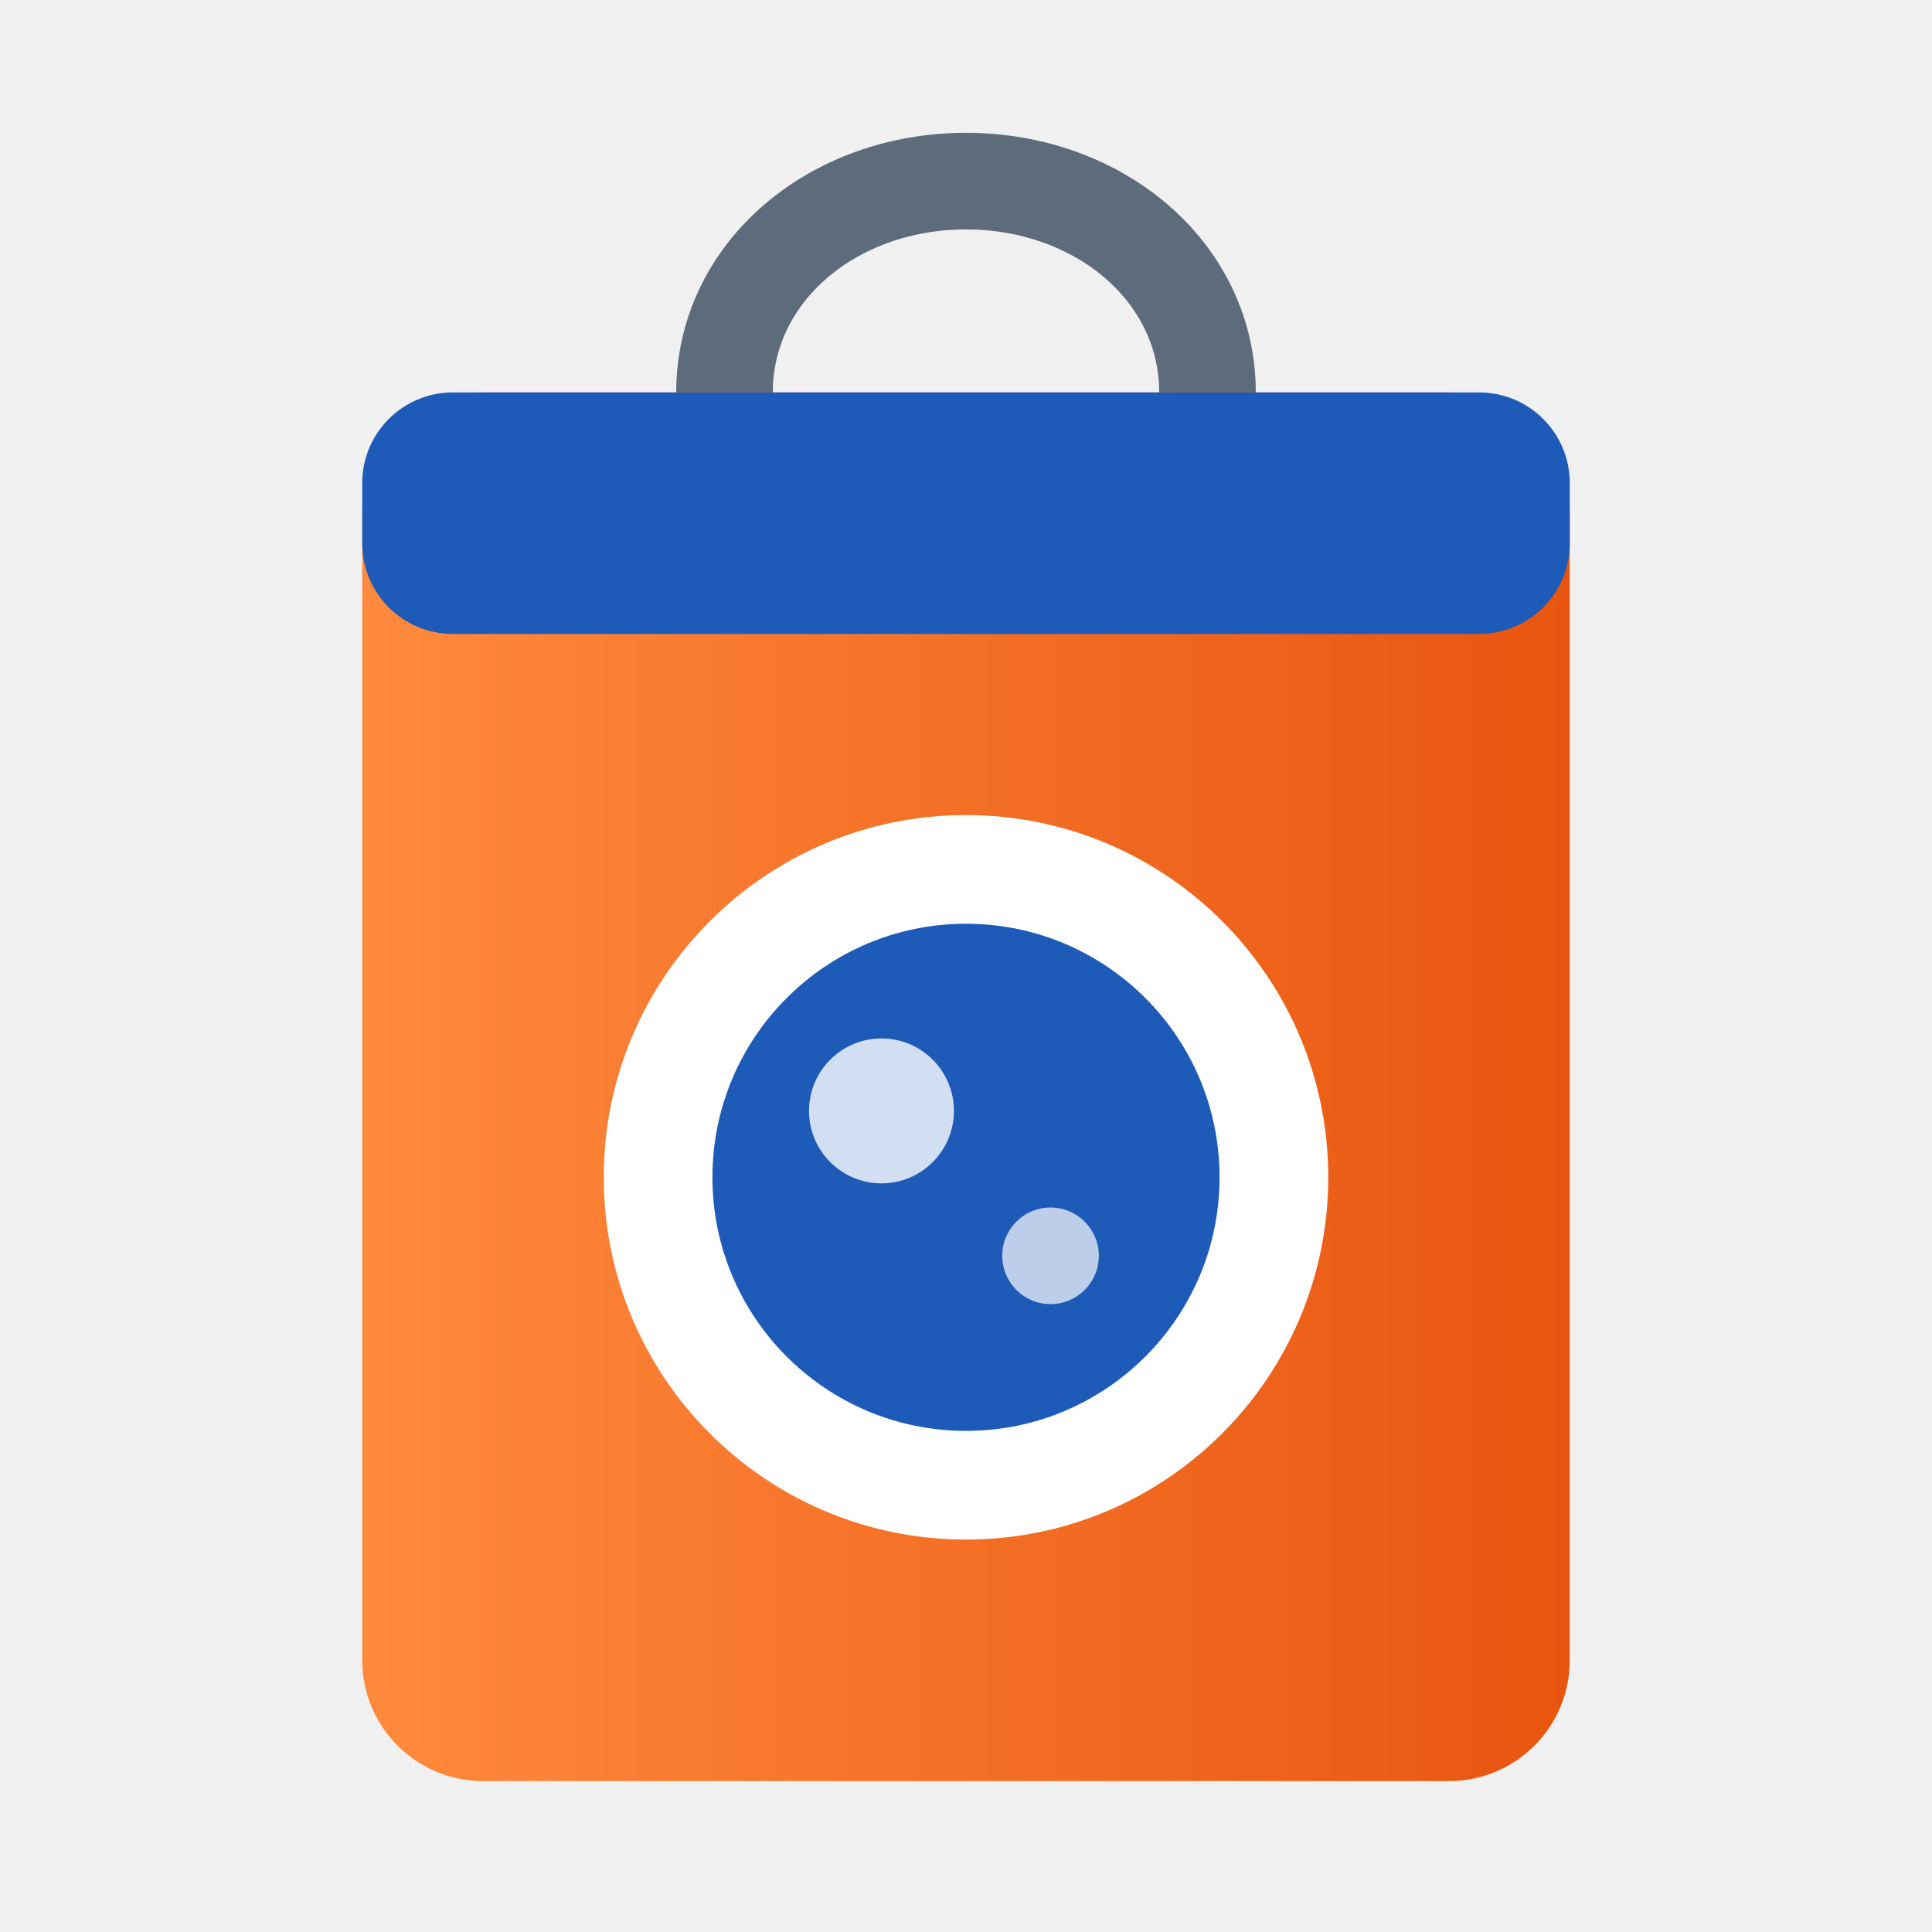
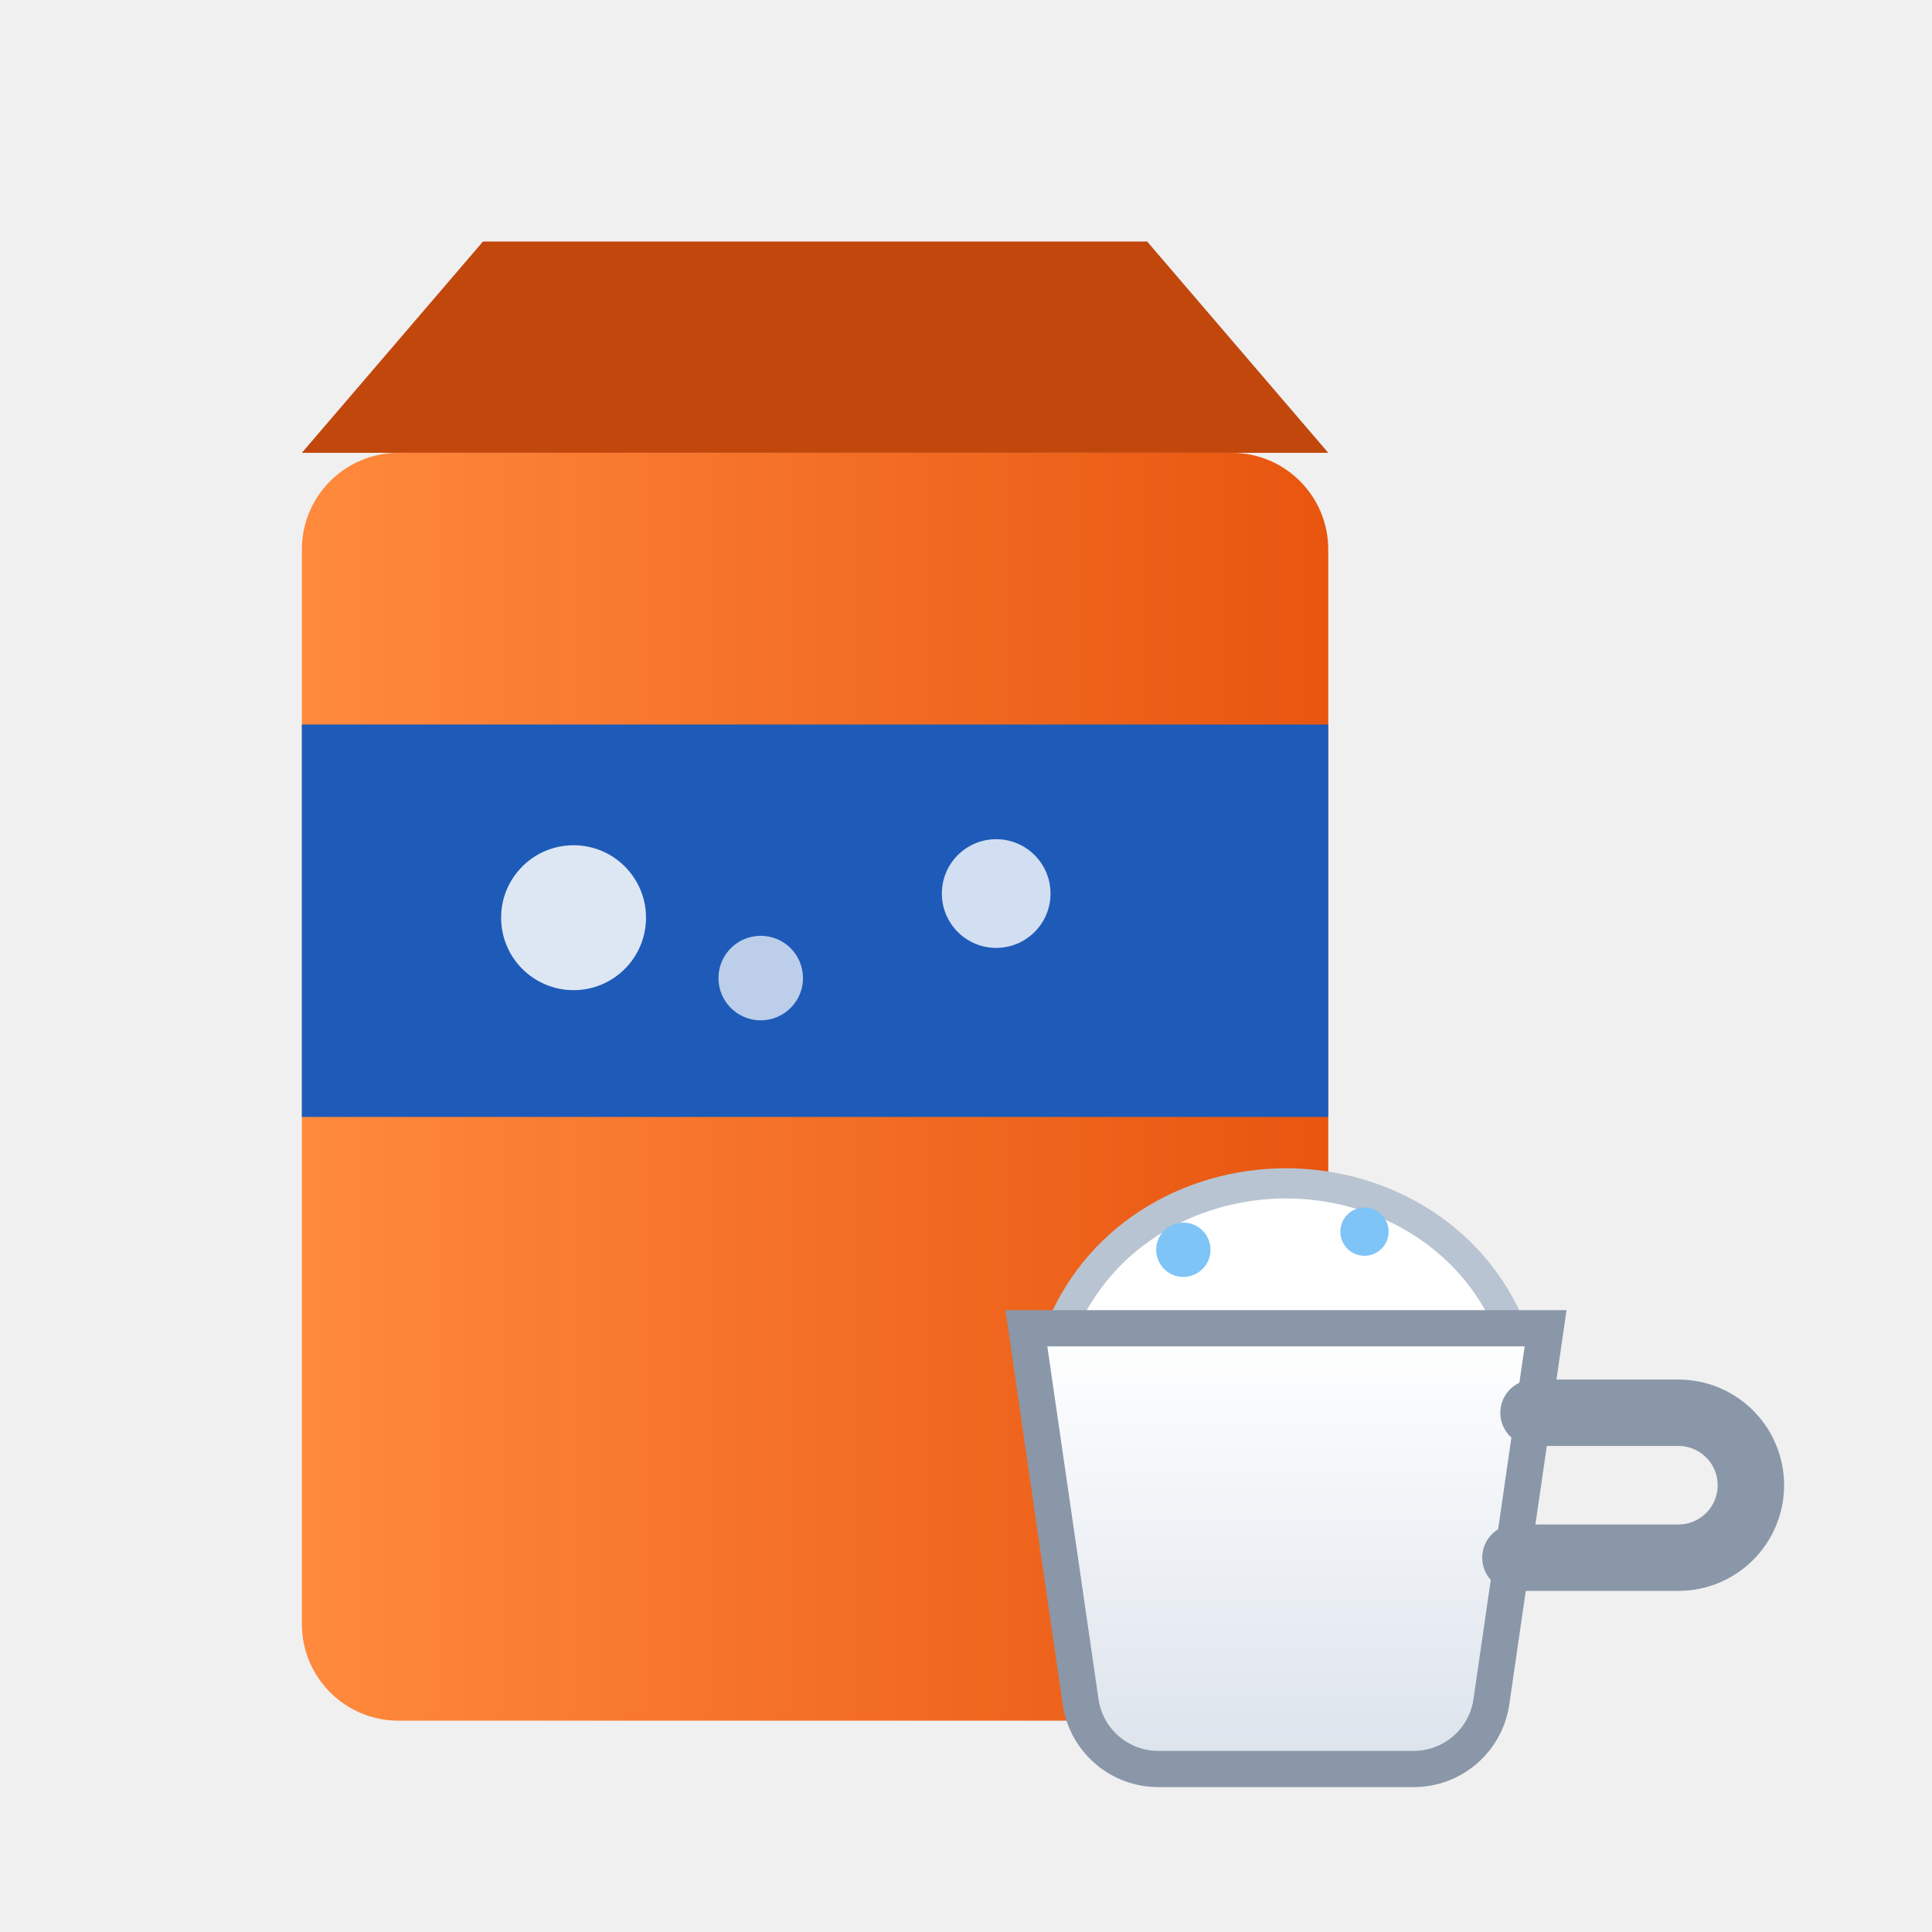
<svg xmlns="http://www.w3.org/2000/svg" viewBox="0 0 32 32" fill="none">
  <defs>
    <linearGradient id="a" x1="0" y1="0" x2="1" y2="0">
      <stop stop-color="#FF8A3D" />
      <stop offset="1" stop-color="#E8550F" />
    </linearGradient>
+     <linearGradient id="b" x1="0" y1="0" x2="0" y2="1">
+       <stop stop-color="#FFFFFF" />
+       <stop offset="1" stop-color="#DCE3EC" />
+     </linearGradient>
  </defs>
-   <path d="M12 6.5c0-2 1.8-3.5 4-3.5s4 1.5 4 3.5" stroke="#5D6B7A" stroke-width="1.6" stroke-linecap="round" />
-   <rect x="6" y="6.5" width="20" height="23" rx="2" fill="url(#a)" />
-   <rect x="6" y="6.5" width="20" height="4" rx="1.5" fill="#1E5BB8" />
-   <circle cx="16" cy="19.5" r="6" fill="#fff" />
-   <circle cx="16" cy="19.5" r="4.2" fill="#1E5BB8" />
-   <circle cx="14.6" cy="18.4" r="1.2" fill="#fff" fill-opacity=".8" />
-   <circle cx="17.4" cy="20.8" r=".8" fill="#fff" fill-opacity=".7" />
+   <path d="M5 7.5 8 4h11l3 3.5H5Z" fill="#C2470C" />
+   <rect x="5" y="7.5" width="17" height="21" rx="1.6" fill="url(#a)" />
+   <rect x="5" y="12" width="17" height="6.5" fill="#1E5BB8" />
+   <circle cx="9.5" cy="15.2" r="1.2" fill="#FFFFFF" fill-opacity=".85" />
+   <circle cx="12.6" cy="16.2" r=".7" fill="#FFFFFF" fill-opacity=".7" />
+   <circle cx="16.5" cy="14.8" r=".9" fill="#FFFFFF" fill-opacity=".8" />
+   <path d="M17.5 22.2c.6-1.7 2.2-2.6 3.8-2.6s3.2.9 3.8 2.6h-7.6Z" fill="#FFFFFF" stroke="#B9C4D2" stroke-width=".5" />
+   <path d="M17 22h8.6l-.9 6.2a1.3 1.3 0 0 1-1.3 1.1h-4.2a1.3 1.3 0 0 1-1.3-1.1L17 22Z" fill="url(#b)" stroke="#8A97A8" stroke-width=".6" />
+   <path d="M25.4 23.4h2.4a1.2 1.2 0 0 1 0 2.4h-2.7" stroke="#8A97A8" stroke-width="1.1" stroke-linecap="round" />
+   <circle cx="19.6" cy="20.7" r=".45" fill="#7FC4F7" />
+   <circle cx="22.6" cy="20.4" r=".4" fill="#7FC4F7" />
</svg>
